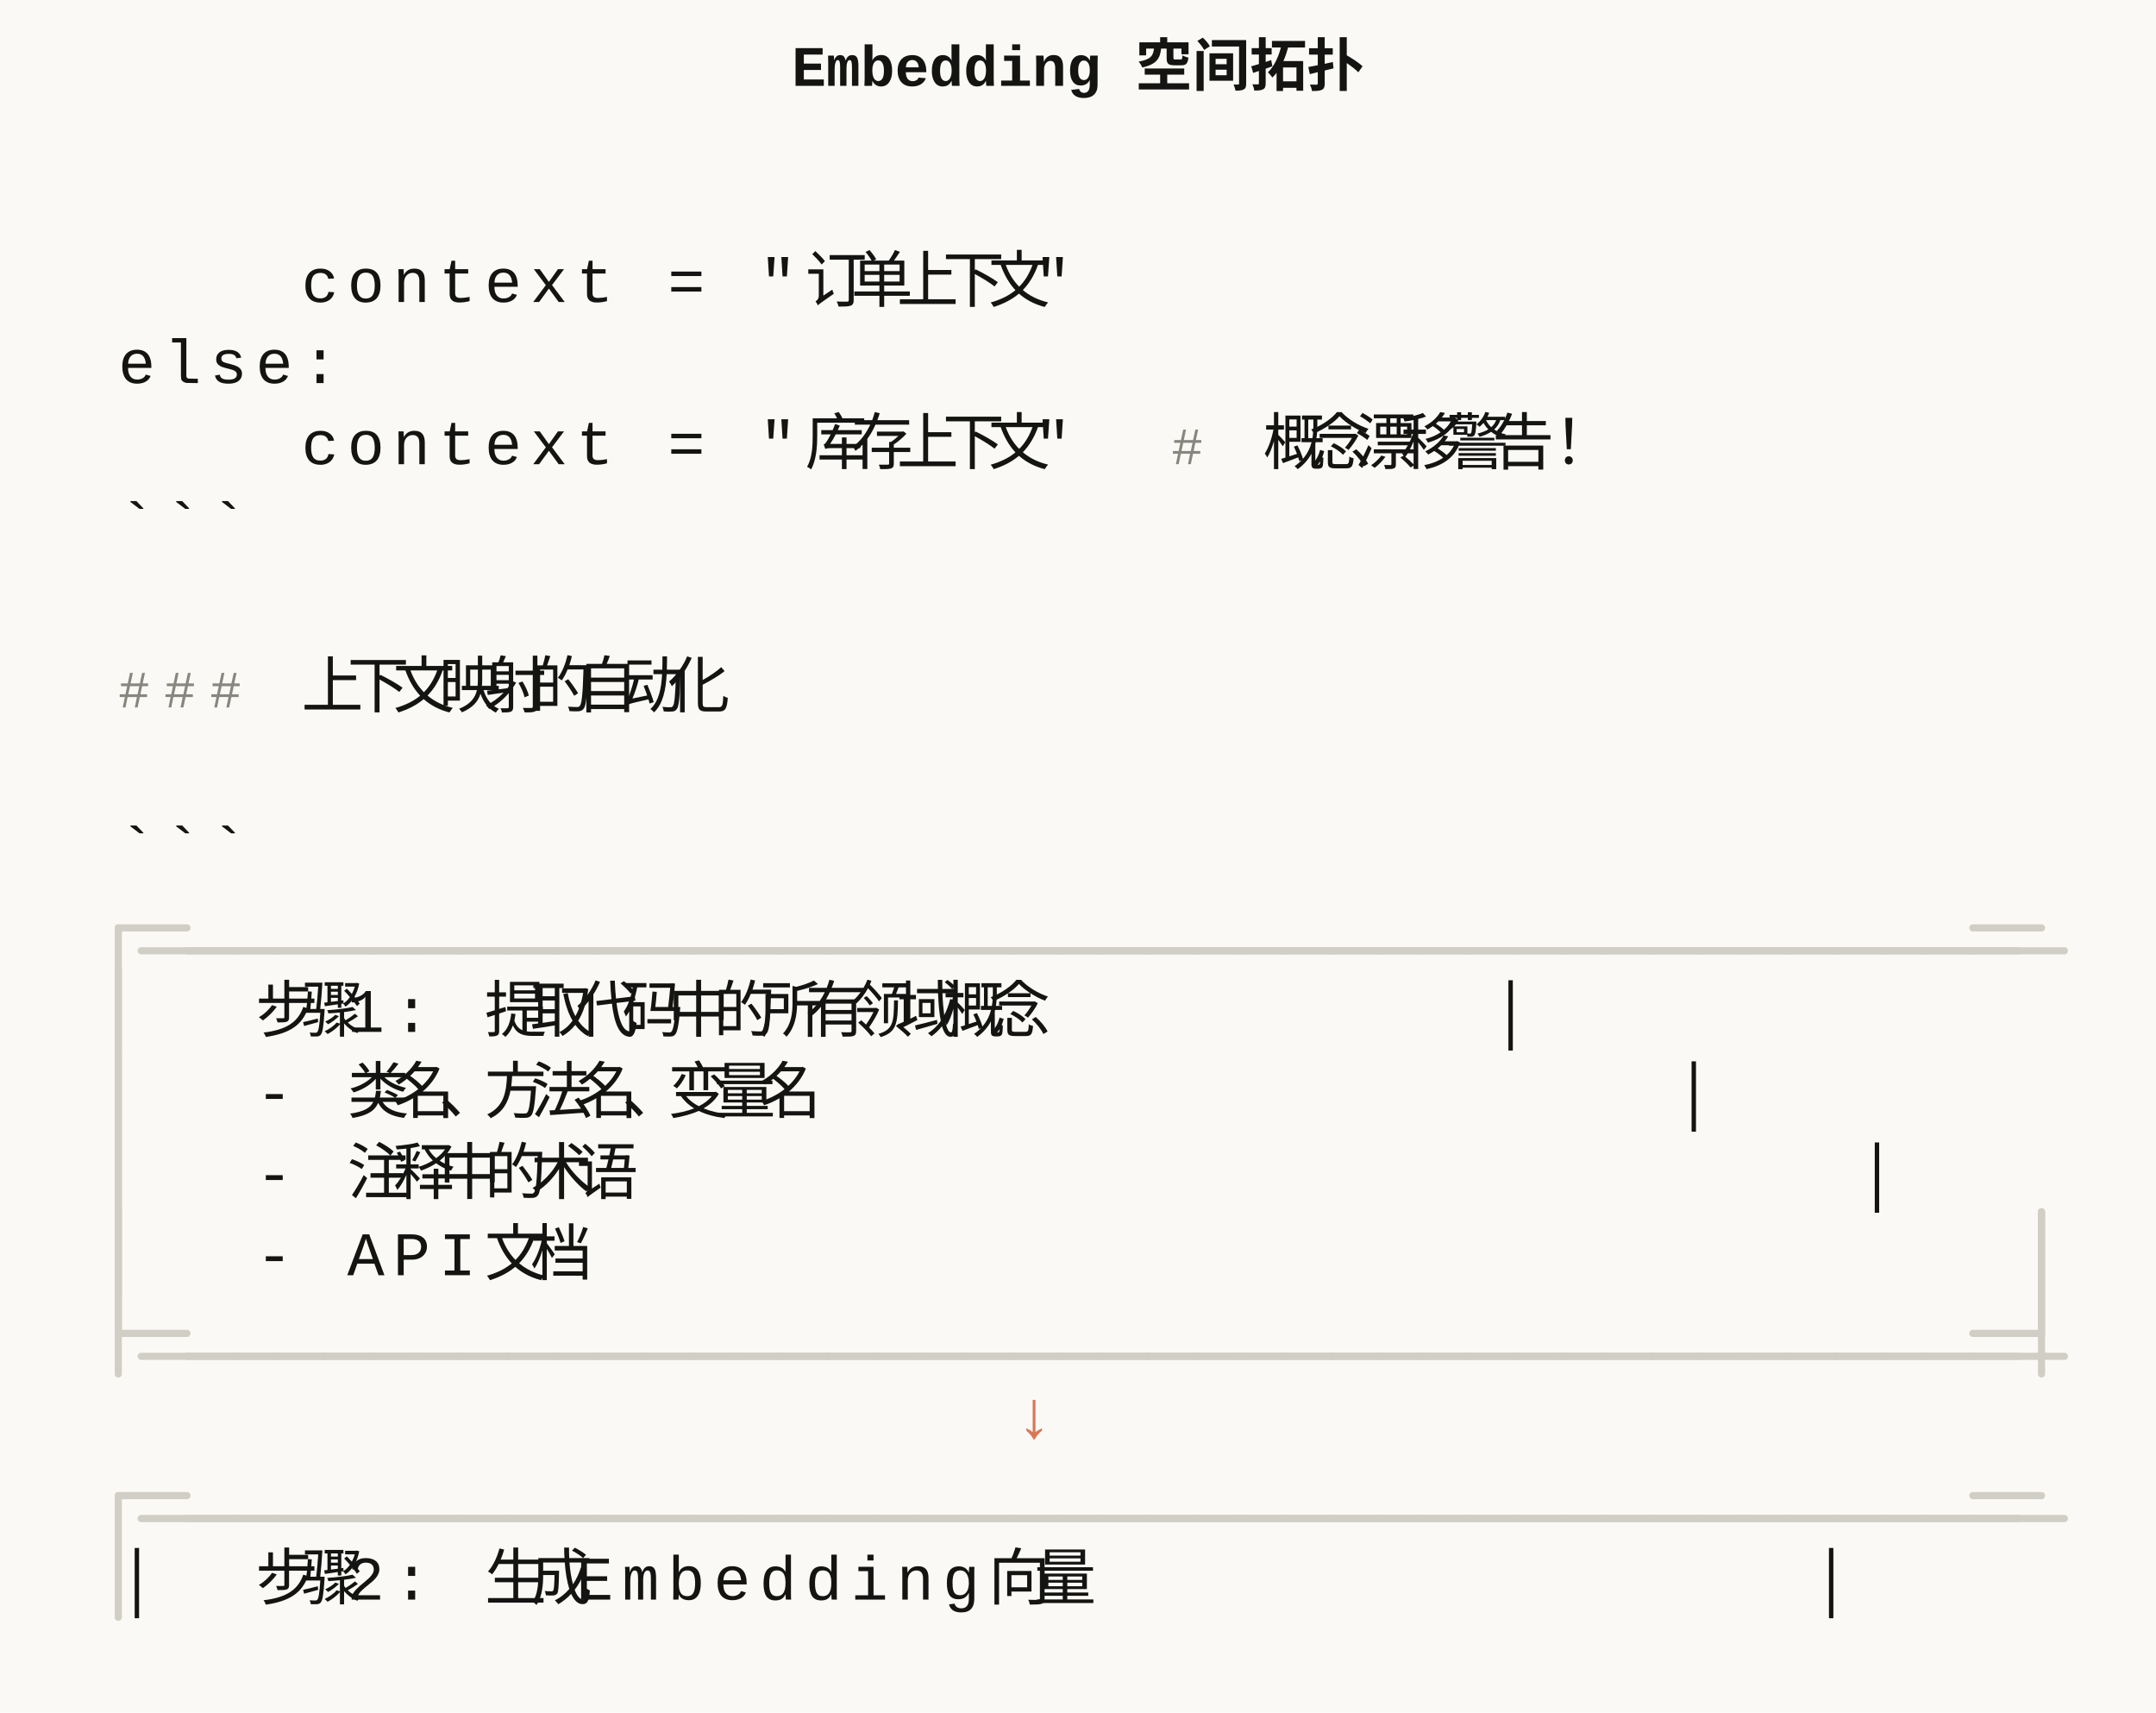
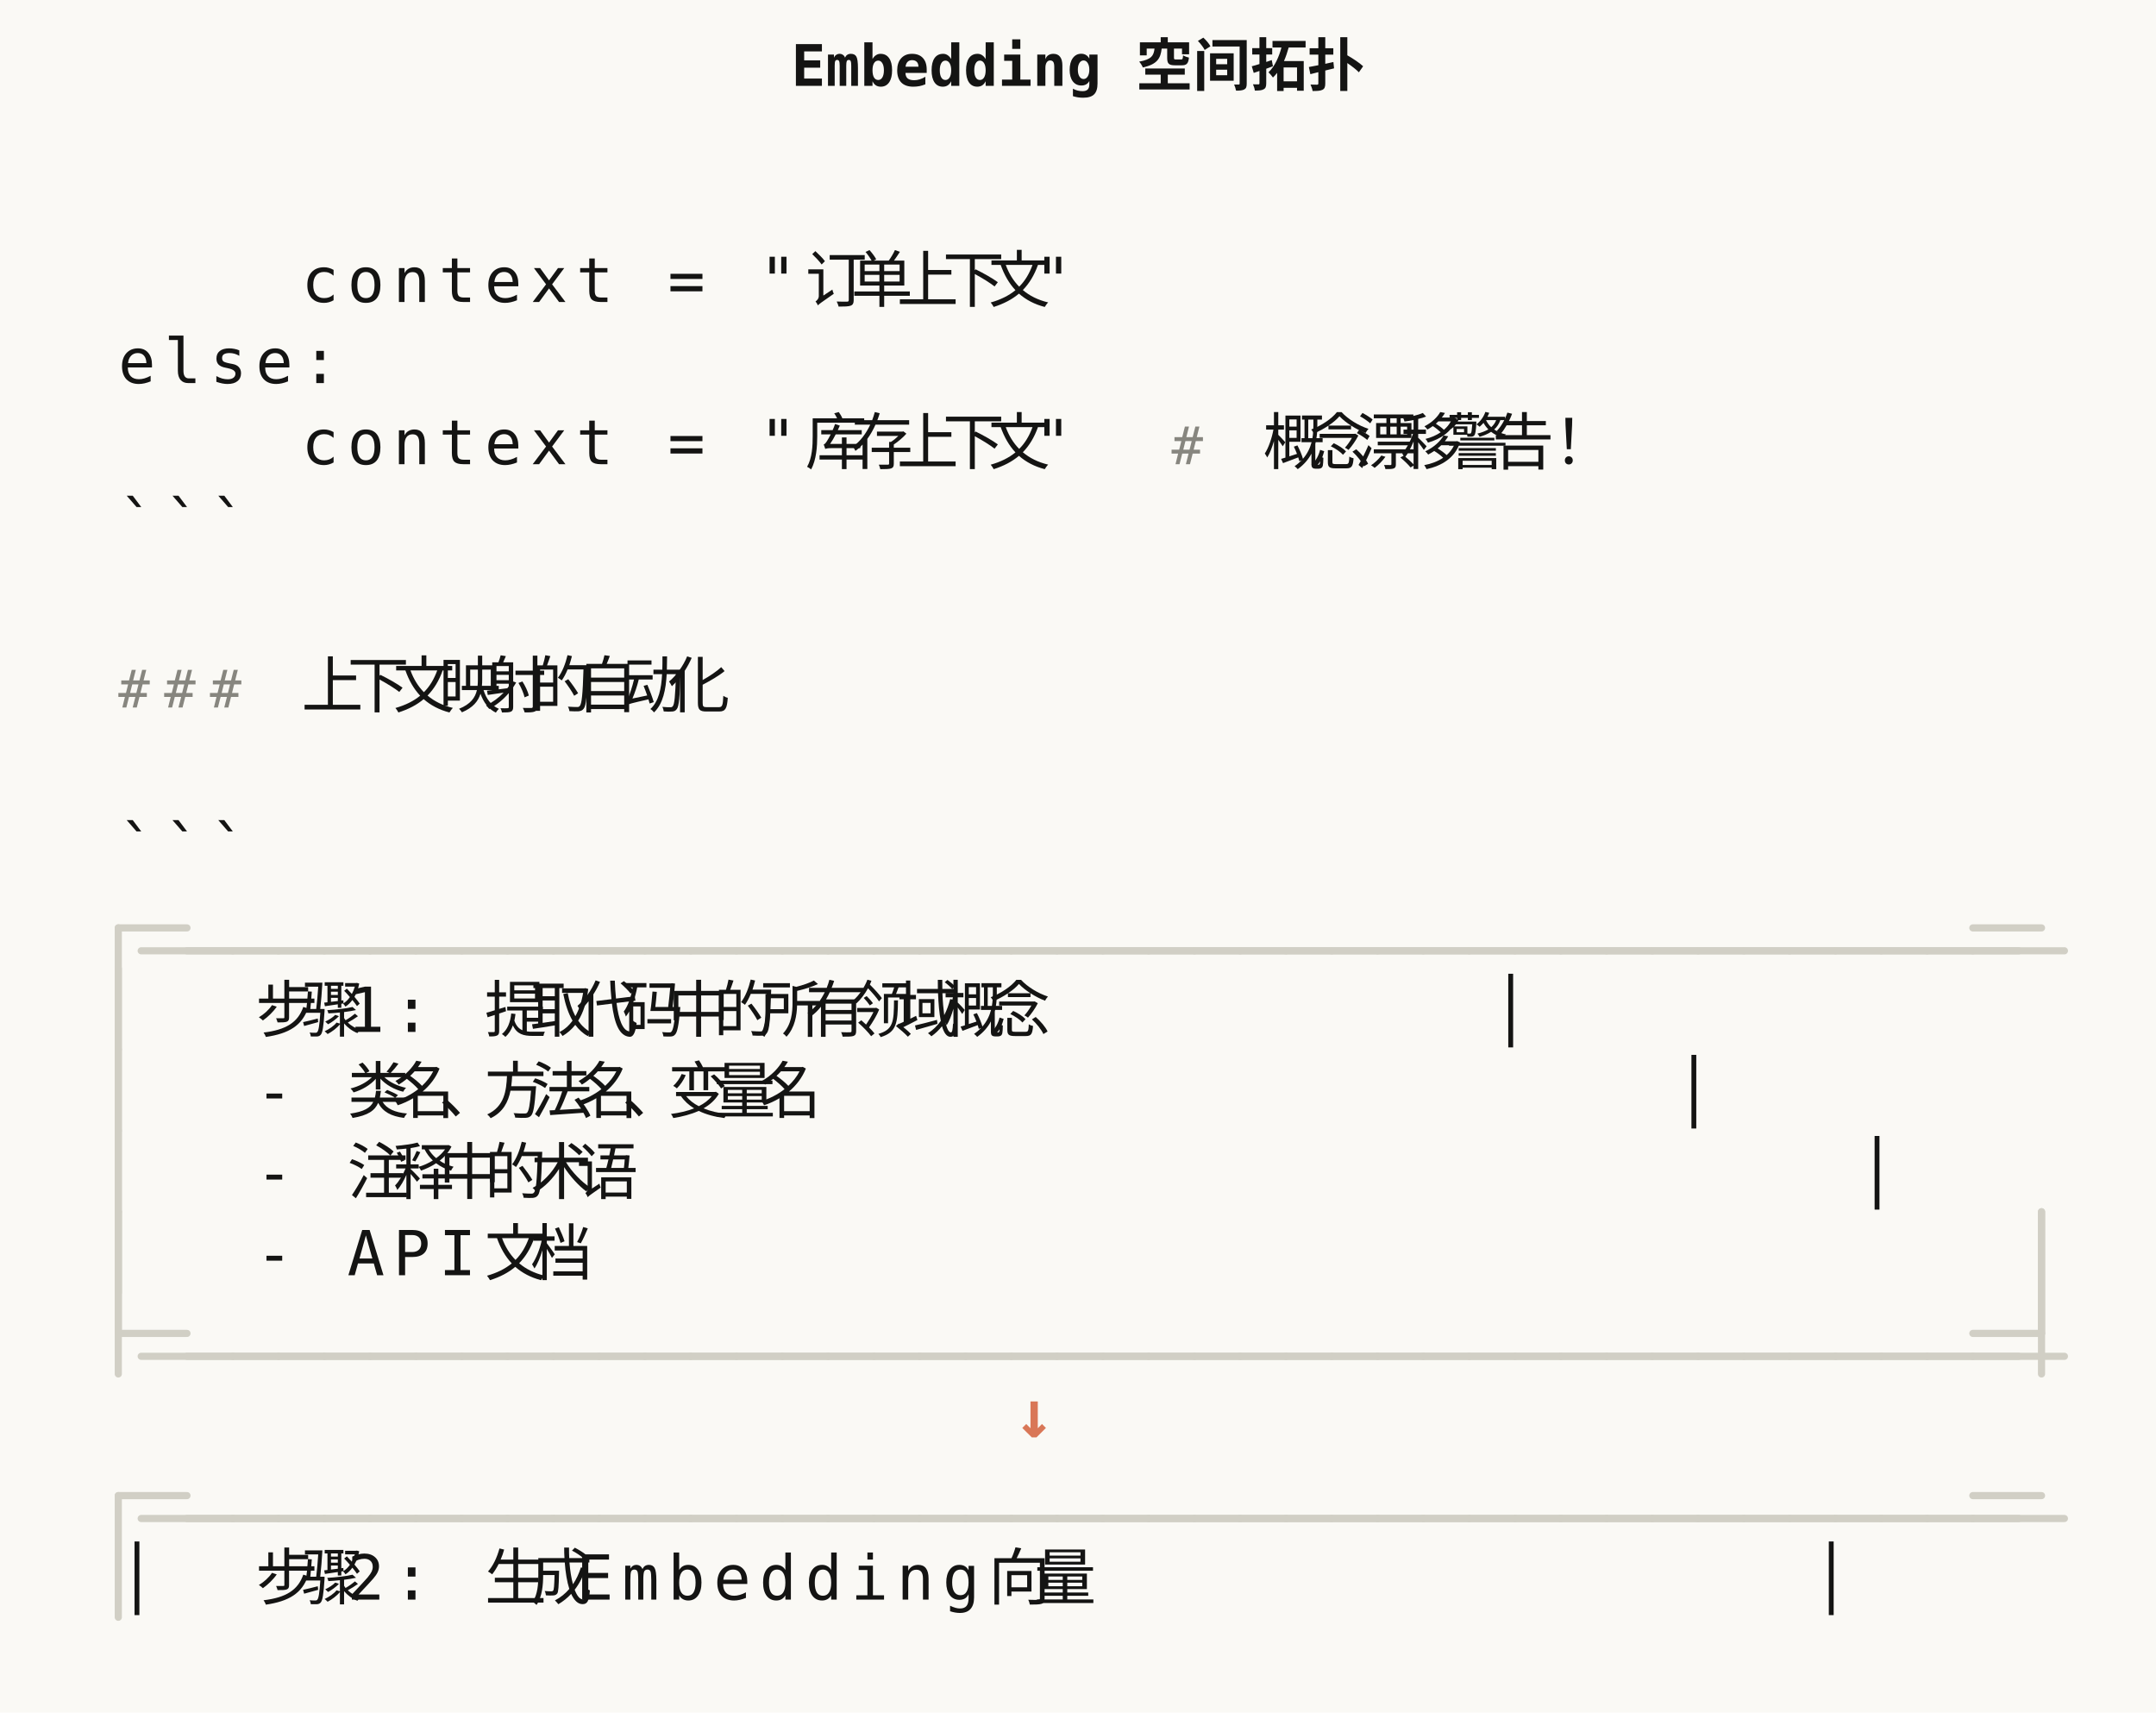
- <svg xmlns="http://www.w3.org/2000/svg" viewBox="0 0 452 359" width="452" height="359" style="font-family: 'Courier New', Courier, monospace; background: #FAF9F5;">
+ <svg xmlns="http://www.w3.org/2000/svg" viewBox="0 0 452 359" width="452" height="359" style="font-family: ui-monospace, monospace; background: #FAF9F5;">
  <rect width="452" height="359" fill="#FAF9F5" />
  <text x="226.0" y="18" text-anchor="middle" font-size="12px" font-weight="bold" fill="#141413">Embedding 空间拓扑</text>
  <g>
    <line x1="24.8" y1="194.5" x2="39.2" y2="194.5" stroke="#D1CFC5" stroke-width="1.5" stroke-linecap="round" />
    <line x1="24.8" y1="194.5" x2="24.8" y2="220.0" stroke="#D1CFC5" stroke-width="1.5" stroke-linecap="round" />
    <line x1="24.8" y1="203.0" x2="24.8" y2="237.0" stroke="#D1CFC5" stroke-width="1.5" stroke-linecap="round" />
    <line x1="24.8" y1="220.0" x2="24.8" y2="254.0" stroke="#D1CFC5" stroke-width="1.5" stroke-linecap="round" />
    <line x1="24.8" y1="237.0" x2="24.8" y2="271.0" stroke="#D1CFC5" stroke-width="1.5" stroke-linecap="round" />
    <line x1="24.8" y1="254.0" x2="24.8" y2="288.0" stroke="#D1CFC5" stroke-width="1.5" stroke-linecap="round" />
    <line x1="24.8" y1="279.5" x2="39.2" y2="279.5" stroke="#D1CFC5" stroke-width="1.5" stroke-linecap="round" />
    <line x1="24.8" y1="279.5" x2="24.8" y2="254.0" stroke="#D1CFC5" stroke-width="1.5" stroke-linecap="round" />
    <line x1="24.8" y1="313.5" x2="39.2" y2="313.5" stroke="#D1CFC5" stroke-width="1.5" stroke-linecap="round" />
    <line x1="24.8" y1="313.5" x2="24.8" y2="339.0" stroke="#D1CFC5" stroke-width="1.5" stroke-linecap="round" />
    <line x1="29.6" y1="199.3" x2="48.8" y2="199.3" stroke="#D1CFC5" stroke-width="1.5" stroke-linecap="round" />
    <line x1="29.6" y1="284.3" x2="48.8" y2="284.3" stroke="#D1CFC5" stroke-width="1.5" stroke-linecap="round" />
    <line x1="29.6" y1="318.3" x2="48.8" y2="318.3" stroke="#D1CFC5" stroke-width="1.5" stroke-linecap="round" />
    <line x1="39.2" y1="199.3" x2="58.4" y2="199.3" stroke="#D1CFC5" stroke-width="1.5" stroke-linecap="round" />
    <line x1="39.2" y1="284.3" x2="58.4" y2="284.3" stroke="#D1CFC5" stroke-width="1.5" stroke-linecap="round" />
    <line x1="39.2" y1="318.3" x2="58.4" y2="318.3" stroke="#D1CFC5" stroke-width="1.5" stroke-linecap="round" />
    <line x1="48.8" y1="199.3" x2="68.0" y2="199.3" stroke="#D1CFC5" stroke-width="1.5" stroke-linecap="round" />
    <line x1="48.8" y1="284.3" x2="68.0" y2="284.3" stroke="#D1CFC5" stroke-width="1.5" stroke-linecap="round" />
    <line x1="48.8" y1="318.3" x2="68.0" y2="318.3" stroke="#D1CFC5" stroke-width="1.5" stroke-linecap="round" />
    <line x1="58.4" y1="199.3" x2="77.6" y2="199.3" stroke="#D1CFC5" stroke-width="1.5" stroke-linecap="round" />
    <line x1="58.4" y1="284.3" x2="77.6" y2="284.3" stroke="#D1CFC5" stroke-width="1.5" stroke-linecap="round" />
    <line x1="58.4" y1="318.3" x2="77.6" y2="318.3" stroke="#D1CFC5" stroke-width="1.5" stroke-linecap="round" />
    <line x1="68.0" y1="199.3" x2="87.2" y2="199.3" stroke="#D1CFC5" stroke-width="1.5" stroke-linecap="round" />
    <line x1="68.0" y1="284.3" x2="87.2" y2="284.3" stroke="#D1CFC5" stroke-width="1.5" stroke-linecap="round" />
    <line x1="68.0" y1="318.3" x2="87.2" y2="318.3" stroke="#D1CFC5" stroke-width="1.5" stroke-linecap="round" />
    <line x1="77.6" y1="199.3" x2="96.8" y2="199.3" stroke="#D1CFC5" stroke-width="1.5" stroke-linecap="round" />
    <line x1="77.6" y1="284.3" x2="96.8" y2="284.3" stroke="#D1CFC5" stroke-width="1.5" stroke-linecap="round" />
    <line x1="77.6" y1="318.3" x2="96.8" y2="318.3" stroke="#D1CFC5" stroke-width="1.5" stroke-linecap="round" />
    <line x1="87.2" y1="199.3" x2="106.4" y2="199.3" stroke="#D1CFC5" stroke-width="1.5" stroke-linecap="round" />
    <line x1="87.2" y1="284.3" x2="106.4" y2="284.3" stroke="#D1CFC5" stroke-width="1.5" stroke-linecap="round" />
    <line x1="87.2" y1="318.3" x2="106.4" y2="318.3" stroke="#D1CFC5" stroke-width="1.5" stroke-linecap="round" />
    <line x1="96.8" y1="199.3" x2="116.0" y2="199.3" stroke="#D1CFC5" stroke-width="1.5" stroke-linecap="round" />
    <line x1="96.8" y1="284.3" x2="116.0" y2="284.3" stroke="#D1CFC5" stroke-width="1.5" stroke-linecap="round" />
    <line x1="96.8" y1="318.3" x2="116.0" y2="318.3" stroke="#D1CFC5" stroke-width="1.5" stroke-linecap="round" />
    <line x1="106.4" y1="199.3" x2="125.6" y2="199.3" stroke="#D1CFC5" stroke-width="1.5" stroke-linecap="round" />
    <line x1="106.4" y1="284.3" x2="125.6" y2="284.3" stroke="#D1CFC5" stroke-width="1.5" stroke-linecap="round" />
    <line x1="106.4" y1="318.3" x2="125.6" y2="318.3" stroke="#D1CFC5" stroke-width="1.5" stroke-linecap="round" />
    <line x1="116.0" y1="199.3" x2="135.2" y2="199.3" stroke="#D1CFC5" stroke-width="1.5" stroke-linecap="round" />
    <line x1="116.0" y1="284.3" x2="135.2" y2="284.3" stroke="#D1CFC5" stroke-width="1.5" stroke-linecap="round" />
    <line x1="116.0" y1="318.3" x2="135.2" y2="318.3" stroke="#D1CFC5" stroke-width="1.5" stroke-linecap="round" />
    <line x1="125.6" y1="199.3" x2="144.8" y2="199.3" stroke="#D1CFC5" stroke-width="1.5" stroke-linecap="round" />
    <line x1="125.6" y1="284.3" x2="144.8" y2="284.3" stroke="#D1CFC5" stroke-width="1.5" stroke-linecap="round" />
    <line x1="125.6" y1="318.3" x2="144.8" y2="318.3" stroke="#D1CFC5" stroke-width="1.5" stroke-linecap="round" />
    <line x1="135.2" y1="199.3" x2="154.4" y2="199.3" stroke="#D1CFC5" stroke-width="1.5" stroke-linecap="round" />
    <line x1="135.2" y1="284.3" x2="154.4" y2="284.3" stroke="#D1CFC5" stroke-width="1.5" stroke-linecap="round" />
    <line x1="135.2" y1="318.3" x2="154.4" y2="318.3" stroke="#D1CFC5" stroke-width="1.5" stroke-linecap="round" />
    <line x1="144.8" y1="199.3" x2="164.0" y2="199.3" stroke="#D1CFC5" stroke-width="1.5" stroke-linecap="round" />
    <line x1="144.8" y1="284.3" x2="164.0" y2="284.3" stroke="#D1CFC5" stroke-width="1.5" stroke-linecap="round" />
    <line x1="144.8" y1="318.3" x2="164.0" y2="318.3" stroke="#D1CFC5" stroke-width="1.5" stroke-linecap="round" />
    <line x1="154.4" y1="199.3" x2="173.6" y2="199.3" stroke="#D1CFC5" stroke-width="1.5" stroke-linecap="round" />
    <line x1="154.4" y1="284.3" x2="173.6" y2="284.3" stroke="#D1CFC5" stroke-width="1.5" stroke-linecap="round" />
    <line x1="154.4" y1="318.3" x2="173.6" y2="318.3" stroke="#D1CFC5" stroke-width="1.5" stroke-linecap="round" />
    <line x1="164.0" y1="199.3" x2="183.2" y2="199.3" stroke="#D1CFC5" stroke-width="1.5" stroke-linecap="round" />
    <line x1="164.0" y1="284.3" x2="183.2" y2="284.3" stroke="#D1CFC5" stroke-width="1.5" stroke-linecap="round" />
    <line x1="164.0" y1="318.3" x2="183.2" y2="318.3" stroke="#D1CFC5" stroke-width="1.5" stroke-linecap="round" />
    <line x1="173.6" y1="199.3" x2="192.8" y2="199.3" stroke="#D1CFC5" stroke-width="1.5" stroke-linecap="round" />
    <line x1="173.6" y1="284.3" x2="192.8" y2="284.3" stroke="#D1CFC5" stroke-width="1.5" stroke-linecap="round" />
    <line x1="173.6" y1="318.3" x2="192.8" y2="318.3" stroke="#D1CFC5" stroke-width="1.5" stroke-linecap="round" />
    <line x1="183.2" y1="199.3" x2="202.4" y2="199.3" stroke="#D1CFC5" stroke-width="1.5" stroke-linecap="round" />
    <line x1="183.2" y1="284.3" x2="202.4" y2="284.3" stroke="#D1CFC5" stroke-width="1.5" stroke-linecap="round" />
    <line x1="183.2" y1="318.3" x2="202.4" y2="318.3" stroke="#D1CFC5" stroke-width="1.5" stroke-linecap="round" />
    <line x1="192.8" y1="199.3" x2="212.0" y2="199.3" stroke="#D1CFC5" stroke-width="1.5" stroke-linecap="round" />
    <line x1="192.8" y1="284.3" x2="212.0" y2="284.3" stroke="#D1CFC5" stroke-width="1.5" stroke-linecap="round" />
    <line x1="192.8" y1="318.3" x2="212.0" y2="318.3" stroke="#D1CFC5" stroke-width="1.5" stroke-linecap="round" />
    <line x1="202.4" y1="199.3" x2="221.6" y2="199.3" stroke="#D1CFC5" stroke-width="1.5" stroke-linecap="round" />
    <line x1="202.4" y1="284.3" x2="221.6" y2="284.3" stroke="#D1CFC5" stroke-width="1.5" stroke-linecap="round" />
    <line x1="202.4" y1="318.3" x2="221.6" y2="318.3" stroke="#D1CFC5" stroke-width="1.5" stroke-linecap="round" />
    <line x1="212.0" y1="199.3" x2="231.2" y2="199.3" stroke="#D1CFC5" stroke-width="1.5" stroke-linecap="round" />
    <line x1="212.0" y1="284.3" x2="231.2" y2="284.3" stroke="#D1CFC5" stroke-width="1.5" stroke-linecap="round" />
    <line x1="212.0" y1="318.3" x2="231.2" y2="318.3" stroke="#D1CFC5" stroke-width="1.5" stroke-linecap="round" />
    <line x1="221.6" y1="199.3" x2="240.8" y2="199.3" stroke="#D1CFC5" stroke-width="1.5" stroke-linecap="round" />
    <line x1="221.6" y1="284.3" x2="240.8" y2="284.3" stroke="#D1CFC5" stroke-width="1.5" stroke-linecap="round" />
    <line x1="221.6" y1="318.3" x2="240.8" y2="318.3" stroke="#D1CFC5" stroke-width="1.5" stroke-linecap="round" />
    <line x1="231.2" y1="199.3" x2="250.4" y2="199.3" stroke="#D1CFC5" stroke-width="1.5" stroke-linecap="round" />
    <line x1="231.2" y1="284.3" x2="250.4" y2="284.3" stroke="#D1CFC5" stroke-width="1.5" stroke-linecap="round" />
    <line x1="231.2" y1="318.3" x2="250.4" y2="318.3" stroke="#D1CFC5" stroke-width="1.5" stroke-linecap="round" />
    <line x1="240.8" y1="199.3" x2="260.0" y2="199.3" stroke="#D1CFC5" stroke-width="1.5" stroke-linecap="round" />
    <line x1="240.8" y1="284.3" x2="260.0" y2="284.3" stroke="#D1CFC5" stroke-width="1.5" stroke-linecap="round" />
    <line x1="240.8" y1="318.3" x2="260.0" y2="318.3" stroke="#D1CFC5" stroke-width="1.5" stroke-linecap="round" />
    <line x1="250.4" y1="199.3" x2="269.6" y2="199.3" stroke="#D1CFC5" stroke-width="1.5" stroke-linecap="round" />
    <line x1="250.4" y1="284.3" x2="269.6" y2="284.3" stroke="#D1CFC5" stroke-width="1.5" stroke-linecap="round" />
    <line x1="250.4" y1="318.3" x2="269.6" y2="318.3" stroke="#D1CFC5" stroke-width="1.5" stroke-linecap="round" />
    <line x1="260.0" y1="199.3" x2="279.2" y2="199.3" stroke="#D1CFC5" stroke-width="1.5" stroke-linecap="round" />
    <line x1="260.0" y1="284.3" x2="279.2" y2="284.3" stroke="#D1CFC5" stroke-width="1.5" stroke-linecap="round" />
    <line x1="260.0" y1="318.3" x2="279.2" y2="318.3" stroke="#D1CFC5" stroke-width="1.5" stroke-linecap="round" />
    <line x1="269.6" y1="199.3" x2="288.8" y2="199.3" stroke="#D1CFC5" stroke-width="1.5" stroke-linecap="round" />
    <line x1="269.6" y1="284.3" x2="288.8" y2="284.3" stroke="#D1CFC5" stroke-width="1.5" stroke-linecap="round" />
    <line x1="269.6" y1="318.3" x2="288.8" y2="318.3" stroke="#D1CFC5" stroke-width="1.5" stroke-linecap="round" />
    <line x1="279.2" y1="199.3" x2="298.4" y2="199.3" stroke="#D1CFC5" stroke-width="1.5" stroke-linecap="round" />
    <line x1="279.2" y1="284.3" x2="298.4" y2="284.3" stroke="#D1CFC5" stroke-width="1.5" stroke-linecap="round" />
    <line x1="279.2" y1="318.3" x2="298.4" y2="318.3" stroke="#D1CFC5" stroke-width="1.5" stroke-linecap="round" />
    <line x1="288.8" y1="199.3" x2="308.0" y2="199.3" stroke="#D1CFC5" stroke-width="1.5" stroke-linecap="round" />
    <line x1="288.8" y1="284.3" x2="308.0" y2="284.3" stroke="#D1CFC5" stroke-width="1.5" stroke-linecap="round" />
    <line x1="288.8" y1="318.3" x2="308.0" y2="318.3" stroke="#D1CFC5" stroke-width="1.5" stroke-linecap="round" />
    <line x1="298.4" y1="199.3" x2="317.6" y2="199.3" stroke="#D1CFC5" stroke-width="1.5" stroke-linecap="round" />
    <line x1="298.4" y1="284.3" x2="317.6" y2="284.3" stroke="#D1CFC5" stroke-width="1.5" stroke-linecap="round" />
    <line x1="298.4" y1="318.3" x2="317.6" y2="318.3" stroke="#D1CFC5" stroke-width="1.5" stroke-linecap="round" />
    <line x1="308.0" y1="199.3" x2="327.2" y2="199.3" stroke="#D1CFC5" stroke-width="1.5" stroke-linecap="round" />
    <line x1="308.0" y1="284.3" x2="327.2" y2="284.3" stroke="#D1CFC5" stroke-width="1.5" stroke-linecap="round" />
    <line x1="308.0" y1="318.3" x2="327.2" y2="318.3" stroke="#D1CFC5" stroke-width="1.5" stroke-linecap="round" />
    <line x1="317.6" y1="199.3" x2="336.8" y2="199.3" stroke="#D1CFC5" stroke-width="1.5" stroke-linecap="round" />
    <line x1="317.6" y1="284.3" x2="336.8" y2="284.3" stroke="#D1CFC5" stroke-width="1.5" stroke-linecap="round" />
    <line x1="317.6" y1="318.3" x2="336.8" y2="318.3" stroke="#D1CFC5" stroke-width="1.5" stroke-linecap="round" />
    <line x1="327.2" y1="199.3" x2="346.4" y2="199.3" stroke="#D1CFC5" stroke-width="1.5" stroke-linecap="round" />
    <line x1="327.2" y1="284.3" x2="346.4" y2="284.3" stroke="#D1CFC5" stroke-width="1.5" stroke-linecap="round" />
    <line x1="327.2" y1="318.3" x2="346.4" y2="318.3" stroke="#D1CFC5" stroke-width="1.5" stroke-linecap="round" />
    <line x1="336.8" y1="199.3" x2="356.0" y2="199.3" stroke="#D1CFC5" stroke-width="1.5" stroke-linecap="round" />
    <line x1="336.8" y1="284.3" x2="356.0" y2="284.3" stroke="#D1CFC5" stroke-width="1.5" stroke-linecap="round" />
    <line x1="336.8" y1="318.3" x2="356.0" y2="318.3" stroke="#D1CFC5" stroke-width="1.5" stroke-linecap="round" />
    <line x1="346.4" y1="199.3" x2="365.6" y2="199.3" stroke="#D1CFC5" stroke-width="1.5" stroke-linecap="round" />
    <line x1="346.4" y1="284.3" x2="365.6" y2="284.3" stroke="#D1CFC5" stroke-width="1.5" stroke-linecap="round" />
    <line x1="346.4" y1="318.3" x2="365.6" y2="318.3" stroke="#D1CFC5" stroke-width="1.5" stroke-linecap="round" />
    <line x1="356.0" y1="199.3" x2="375.2" y2="199.3" stroke="#D1CFC5" stroke-width="1.5" stroke-linecap="round" />
    <line x1="356.0" y1="284.3" x2="375.2" y2="284.3" stroke="#D1CFC5" stroke-width="1.5" stroke-linecap="round" />
    <line x1="356.0" y1="318.3" x2="375.2" y2="318.3" stroke="#D1CFC5" stroke-width="1.5" stroke-linecap="round" />
    <line x1="365.6" y1="199.3" x2="384.8" y2="199.3" stroke="#D1CFC5" stroke-width="1.5" stroke-linecap="round" />
    <line x1="365.6" y1="284.3" x2="384.8" y2="284.3" stroke="#D1CFC5" stroke-width="1.5" stroke-linecap="round" />
    <line x1="365.6" y1="318.3" x2="384.8" y2="318.3" stroke="#D1CFC5" stroke-width="1.5" stroke-linecap="round" />
    <line x1="375.2" y1="199.3" x2="394.4" y2="199.3" stroke="#D1CFC5" stroke-width="1.5" stroke-linecap="round" />
    <line x1="375.2" y1="284.3" x2="394.4" y2="284.3" stroke="#D1CFC5" stroke-width="1.5" stroke-linecap="round" />
    <line x1="375.2" y1="318.3" x2="394.4" y2="318.3" stroke="#D1CFC5" stroke-width="1.5" stroke-linecap="round" />
    <line x1="384.8" y1="199.3" x2="404.0" y2="199.3" stroke="#D1CFC5" stroke-width="1.5" stroke-linecap="round" />
    <line x1="384.8" y1="284.3" x2="404.0" y2="284.3" stroke="#D1CFC5" stroke-width="1.5" stroke-linecap="round" />
    <line x1="384.8" y1="318.3" x2="404.0" y2="318.3" stroke="#D1CFC5" stroke-width="1.5" stroke-linecap="round" />
    <line x1="394.4" y1="199.3" x2="413.6" y2="199.3" stroke="#D1CFC5" stroke-width="1.5" stroke-linecap="round" />
    <line x1="394.4" y1="284.3" x2="413.6" y2="284.3" stroke="#D1CFC5" stroke-width="1.5" stroke-linecap="round" />
    <line x1="394.4" y1="318.3" x2="413.6" y2="318.3" stroke="#D1CFC5" stroke-width="1.5" stroke-linecap="round" />
    <line x1="404.0" y1="199.3" x2="423.2" y2="199.3" stroke="#D1CFC5" stroke-width="1.5" stroke-linecap="round" />
    <line x1="404.0" y1="284.3" x2="423.2" y2="284.3" stroke="#D1CFC5" stroke-width="1.5" stroke-linecap="round" />
    <line x1="404.0" y1="318.3" x2="423.2" y2="318.3" stroke="#D1CFC5" stroke-width="1.5" stroke-linecap="round" />
    <line x1="413.6" y1="199.3" x2="432.8" y2="199.3" stroke="#D1CFC5" stroke-width="1.5" stroke-linecap="round" />
    <line x1="413.6" y1="284.3" x2="432.8" y2="284.3" stroke="#D1CFC5" stroke-width="1.5" stroke-linecap="round" />
    <line x1="413.6" y1="318.3" x2="432.8" y2="318.3" stroke="#D1CFC5" stroke-width="1.5" stroke-linecap="round" />
    <line x1="428.0" y1="194.5" x2="413.6" y2="194.5" stroke="#D1CFC5" stroke-width="1.5" stroke-linecap="round" />
    <line x1="428.0" y1="254.0" x2="428.0" y2="288.0" stroke="#D1CFC5" stroke-width="1.5" stroke-linecap="round" />
    <line x1="428.0" y1="279.5" x2="413.6" y2="279.5" stroke="#D1CFC5" stroke-width="1.5" stroke-linecap="round" />
    <line x1="428.0" y1="279.5" x2="428.0" y2="254.0" stroke="#D1CFC5" stroke-width="1.5" stroke-linecap="round" />
    <line x1="428.0" y1="313.5" x2="413.6" y2="313.5" stroke="#D1CFC5" stroke-width="1.5" stroke-linecap="round" />
  </g>
  <g>
    <text x="216.8" y="301.3" text-anchor="middle" font-size="14px" fill="#D97757" font-weight="bold">↓</text>
    <text x="24.8" y="80.3" font-size="13px" fill="#141413">e</text>
    <text x="24.8" y="114.3" font-size="13px" fill="#141413">`</text>
    <text x="24.8" y="148.3" font-size="11px" fill="#87867F">#</text>
    <text x="24.8" y="182.3" font-size="13px" fill="#141413">`</text>
    <text x="24.8" y="335.3" font-size="13px" fill="#141413">│</text>
    <text x="34.4" y="80.3" font-size="13px" fill="#141413">l</text>
    <text x="34.4" y="114.3" font-size="13px" fill="#141413">`</text>
    <text x="34.4" y="148.3" font-size="11px" fill="#87867F">#</text>
    <text x="34.4" y="182.3" font-size="13px" fill="#141413">`</text>
    <text x="44.0" y="80.3" font-size="13px" fill="#141413">s</text>
    <text x="44.0" y="114.3" font-size="13px" fill="#141413">`</text>
    <text x="44.0" y="148.3" font-size="11px" fill="#87867F">#</text>
    <text x="44.0" y="182.3" font-size="13px" fill="#141413">`</text>
    <text x="53.6" y="80.3" font-size="13px" fill="#141413">e</text>
    <text x="53.6" y="216.3" font-size="13px" fill="#141413">步</text>
    <text x="53.6" y="233.3" font-size="13px" fill="#141413">-</text>
    <text x="53.6" y="250.3" font-size="13px" fill="#141413">-</text>
    <text x="53.6" y="267.3" font-size="13px" fill="#141413">-</text>
    <text x="53.6" y="335.3" font-size="13px" fill="#141413">步</text>
    <text x="63.2" y="63.3" font-size="13px" fill="#141413">c</text>
    <text x="63.2" y="80.3" font-size="13px" fill="#141413">:</text>
    <text x="63.2" y="97.3" font-size="13px" fill="#141413">c</text>
    <text x="63.2" y="148.3" font-size="13px" fill="#141413">上</text>
    <text x="63.2" y="216.3" font-size="13px" fill="#141413">骤</text>
    <text x="63.2" y="335.3" font-size="13px" fill="#141413">骤</text>
    <text x="72.8" y="63.3" font-size="13px" fill="#141413">o</text>
    <text x="72.8" y="97.3" font-size="13px" fill="#141413">o</text>
    <text x="72.8" y="148.3" font-size="13px" fill="#141413">下</text>
    <text x="72.8" y="216.3" font-size="13px" fill="#141413">1</text>
    <text x="72.8" y="233.3" font-size="13px" fill="#141413">类</text>
    <text x="72.8" y="250.3" font-size="13px" fill="#141413">注</text>
    <text x="72.8" y="267.3" font-size="13px" fill="#141413">A</text>
    <text x="72.8" y="335.3" font-size="13px" fill="#141413">2</text>
    <text x="82.4" y="63.3" font-size="13px" fill="#141413">n</text>
    <text x="82.4" y="97.3" font-size="13px" fill="#141413">n</text>
    <text x="82.4" y="148.3" font-size="13px" fill="#141413">文</text>
    <text x="82.4" y="216.3" font-size="13px" fill="#141413">:</text>
    <text x="82.4" y="233.3" font-size="13px" fill="#141413">名</text>
    <text x="82.4" y="250.3" font-size="13px" fill="#141413">释</text>
    <text x="82.4" y="267.3" font-size="13px" fill="#141413">P</text>
    <text x="82.4" y="335.3" font-size="13px" fill="#141413">:</text>
    <text x="92.0" y="63.3" font-size="13px" fill="#141413">t</text>
    <text x="92.0" y="97.3" font-size="13px" fill="#141413">t</text>
    <text x="92.0" y="148.3" font-size="13px" fill="#141413">映</text>
    <text x="92.0" y="233.3" font-size="13px" fill="#141413">、</text>
    <text x="92.0" y="250.3" font-size="13px" fill="#141413">中</text>
    <text x="92.0" y="267.3" font-size="13px" fill="#141413">I</text>
    <text x="101.6" y="63.3" font-size="13px" fill="#141413">e</text>
    <text x="101.6" y="97.3" font-size="13px" fill="#141413">e</text>
    <text x="101.6" y="148.3" font-size="13px" fill="#141413">射</text>
    <text x="101.6" y="216.3" font-size="13px" fill="#141413">提</text>
    <text x="101.6" y="233.3" font-size="13px" fill="#141413">方</text>
    <text x="101.6" y="250.3" font-size="13px" fill="#141413">的</text>
    <text x="101.6" y="267.3" font-size="13px" fill="#141413">文</text>
    <text x="101.6" y="335.3" font-size="13px" fill="#141413">生</text>
    <text x="111.2" y="63.3" font-size="13px" fill="#141413">x</text>
    <text x="111.2" y="97.3" font-size="13px" fill="#141413">x</text>
    <text x="111.2" y="148.3" font-size="13px" fill="#141413">的</text>
    <text x="111.2" y="216.3" font-size="13px" fill="#141413">取</text>
    <text x="111.2" y="233.3" font-size="13px" fill="#141413">法</text>
    <text x="111.2" y="250.3" font-size="13px" fill="#141413">术</text>
    <text x="111.2" y="267.3" font-size="13px" fill="#141413">档</text>
    <text x="111.2" y="335.3" font-size="13px" fill="#141413">成</text>
    <text x="120.8" y="63.3" font-size="13px" fill="#141413">t</text>
    <text x="120.8" y="97.3" font-size="13px" fill="#141413">t</text>
    <text x="120.8" y="148.3" font-size="13px" fill="#141413">自</text>
    <text x="120.8" y="216.3" font-size="13px" fill="#141413">代</text>
    <text x="120.8" y="233.3" font-size="13px" fill="#141413">名</text>
    <text x="120.8" y="250.3" font-size="13px" fill="#141413">语</text>
    <text x="120.8" y="335.3" font-size="13px" fill="#141413">E</text>
    <text x="130.4" y="148.3" font-size="13px" fill="#141413">动</text>
    <text x="130.4" y="216.3" font-size="13px" fill="#141413">码</text>
    <text x="130.4" y="233.3" font-size="13px" fill="#141413">、</text>
    <text x="130.4" y="335.3" font-size="13px" fill="#141413">m</text>
    <text x="140.0" y="63.3" font-size="13px" fill="#141413">=</text>
    <text x="140.0" y="97.3" font-size="13px" fill="#141413">=</text>
    <text x="140.0" y="148.3" font-size="13px" fill="#141413">化</text>
    <text x="140.0" y="216.3" font-size="13px" fill="#141413">中</text>
    <text x="140.0" y="233.3" font-size="13px" fill="#141413">变</text>
    <text x="140.0" y="335.3" font-size="13px" fill="#141413">b</text>
    <text x="149.6" y="216.3" font-size="13px" fill="#141413">的</text>
    <text x="149.6" y="233.3" font-size="13px" fill="#141413">量</text>
    <text x="149.6" y="335.3" font-size="13px" fill="#141413">e</text>
    <text x="159.2" y="63.3" font-size="13px" fill="#141413">"</text>
    <text x="159.2" y="97.3" font-size="13px" fill="#141413">"</text>
    <text x="159.2" y="216.3" font-size="13px" fill="#141413">所</text>
    <text x="159.2" y="233.3" font-size="13px" fill="#141413">名</text>
    <text x="159.2" y="335.3" font-size="13px" fill="#141413">d</text>
    <text x="168.8" y="63.3" font-size="13px" fill="#141413">订</text>
    <text x="168.8" y="97.3" font-size="13px" fill="#141413">库</text>
    <text x="168.8" y="216.3" font-size="13px" fill="#141413">有</text>
    <text x="168.8" y="335.3" font-size="13px" fill="#141413">d</text>
    <text x="178.4" y="63.3" font-size="13px" fill="#141413">单</text>
    <text x="178.4" y="97.3" font-size="13px" fill="#141413">存</text>
    <text x="178.4" y="216.3" font-size="13px" fill="#141413">领</text>
    <text x="178.4" y="335.3" font-size="13px" fill="#141413">i</text>
    <text x="188.0" y="63.3" font-size="13px" fill="#141413">上</text>
    <text x="188.0" y="97.3" font-size="13px" fill="#141413">上</text>
    <text x="188.0" y="216.3" font-size="13px" fill="#141413">域</text>
    <text x="188.0" y="335.3" font-size="13px" fill="#141413">n</text>
    <text x="197.6" y="63.3" font-size="13px" fill="#141413">下</text>
    <text x="197.6" y="97.3" font-size="13px" fill="#141413">下</text>
    <text x="197.6" y="216.3" font-size="13px" fill="#141413">概</text>
    <text x="197.6" y="335.3" font-size="13px" fill="#141413">g</text>
    <text x="207.2" y="63.3" font-size="13px" fill="#141413">文</text>
    <text x="207.2" y="97.3" font-size="13px" fill="#141413">文</text>
    <text x="207.2" y="216.3" font-size="13px" fill="#141413">念</text>
    <text x="207.2" y="335.3" font-size="13px" fill="#141413">向</text>
    <text x="216.8" y="63.3" font-size="13px" fill="#141413">"</text>
    <text x="216.8" y="97.3" font-size="13px" fill="#141413">"</text>
    <text x="216.8" y="335.3" font-size="13px" fill="#141413">量</text>
    <text x="245.6" y="97.3" font-size="11px" fill="#87867F">#</text>
    <text x="264.8" y="97.3" font-size="13px" fill="#141413">概</text>
    <text x="274.4" y="97.3" font-size="13px" fill="#141413">念</text>
    <text x="284.0" y="97.3" font-size="13px" fill="#141413">漂</text>
    <text x="293.6" y="97.3" font-size="13px" fill="#141413">移</text>
    <text x="303.2" y="97.3" font-size="13px" fill="#141413">警</text>
    <text x="312.8" y="97.3" font-size="13px" fill="#141413">告</text>
    <text x="312.8" y="216.3" font-size="13px" fill="#141413">│</text>
    <text x="322.4" y="97.3" font-size="13px" fill="#141413">！</text>
    <text x="351.2" y="233.3" font-size="13px" fill="#141413">│</text>
    <text x="380.0" y="335.3" font-size="13px" fill="#141413">│</text>
    <text x="389.6" y="250.3" font-size="13px" fill="#141413">│</text>
  </g>
</svg>
